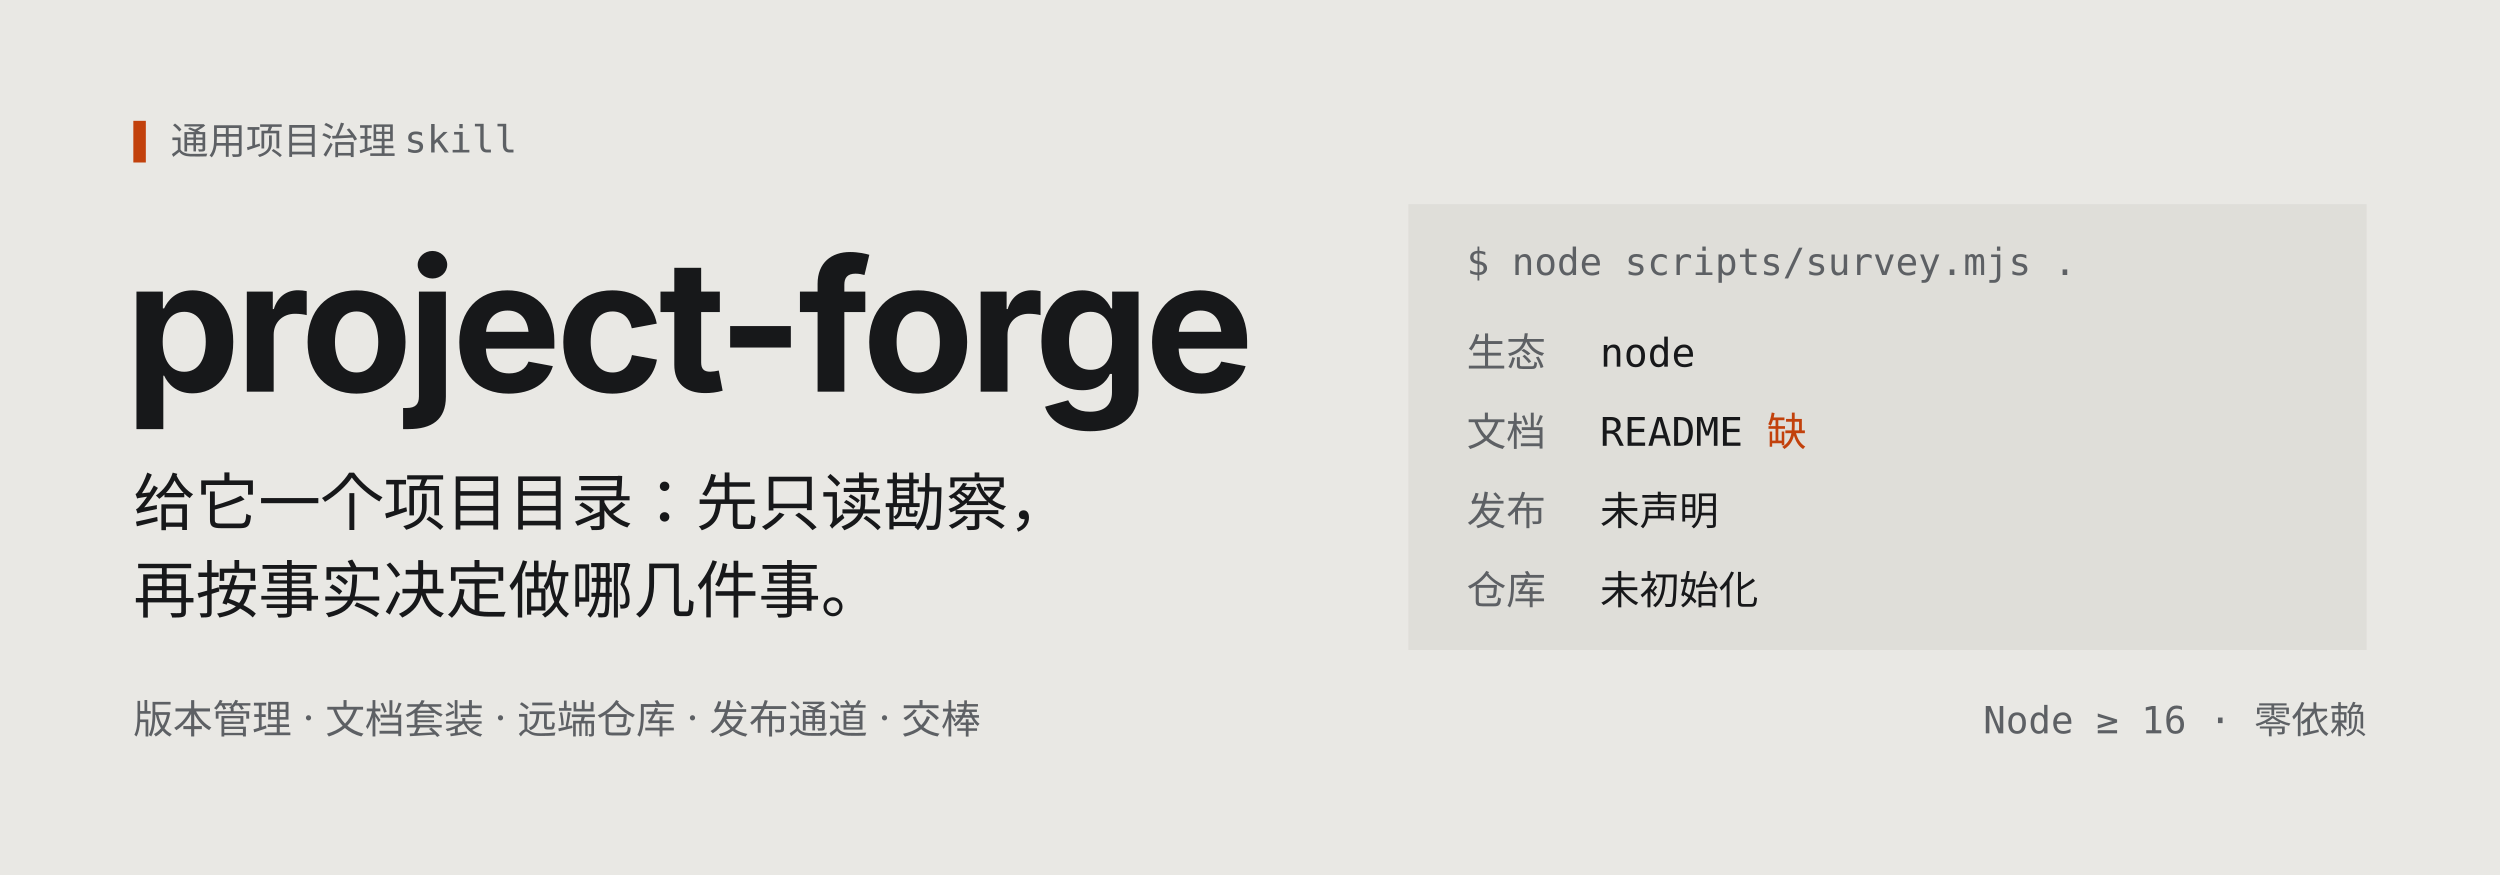
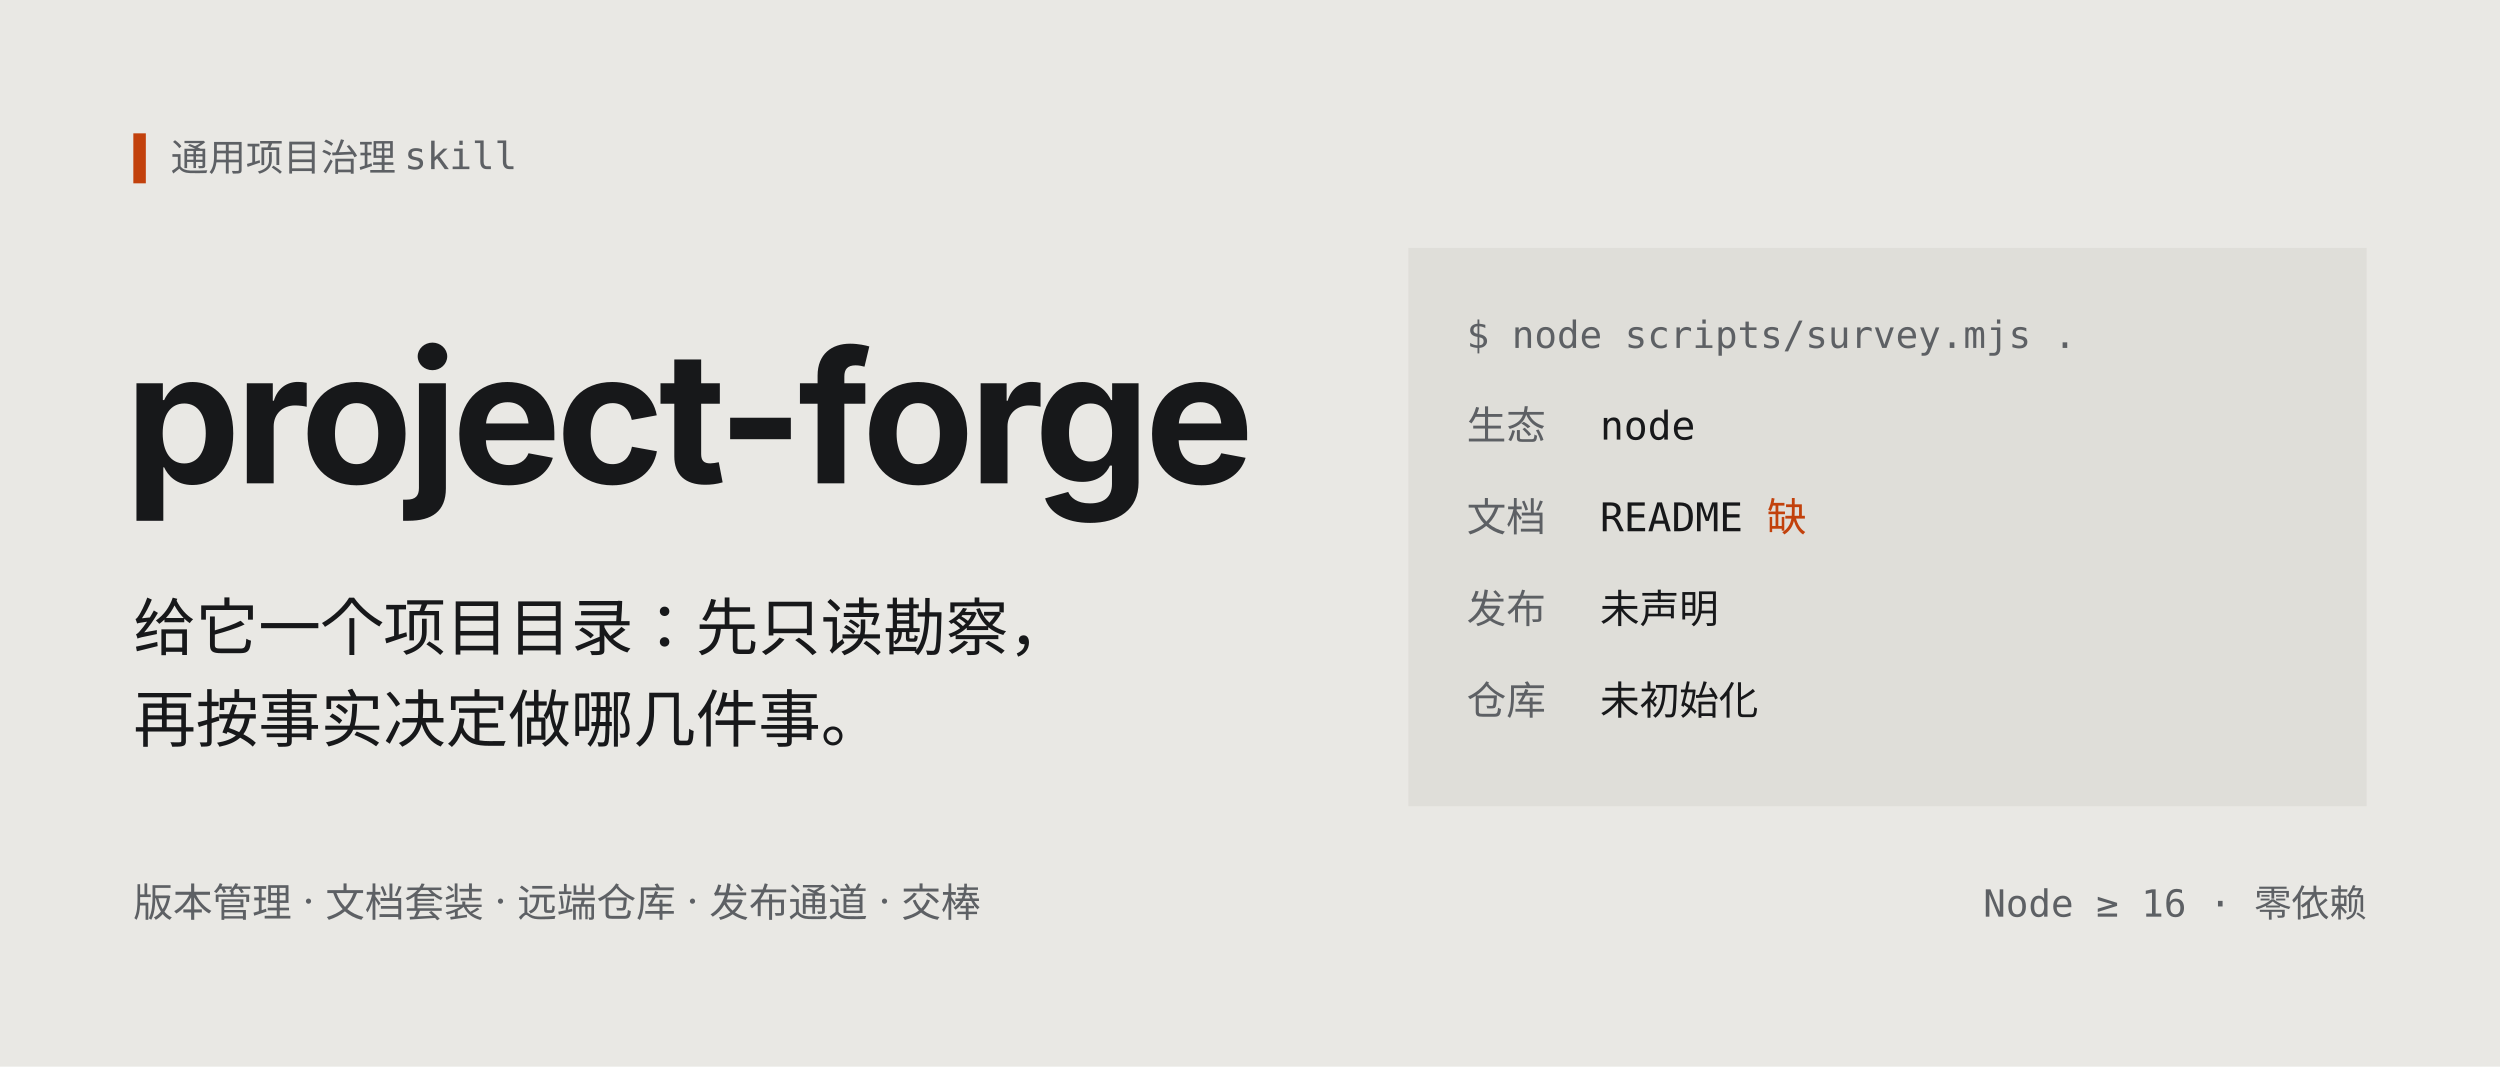
- <svg xmlns="http://www.w3.org/2000/svg" width="1200" height="420" viewBox="0 0 1200 420" role="img" aria-labelledby="pfHeroTitle pfHeroDesc">
-   <rect width="1200" height="420" fill="#E9E8E4" />
+ <svg xmlns="http://www.w3.org/2000/svg" width="1200" height="512" viewBox="0 0 1200 512" role="img" aria-labelledby="pfHeroTitle pfHeroDesc">
+   <rect width="1200" height="512" fill="#E9E8E4" />
  <g id="title-block" font-family="-apple-system, BlinkMacSystemFont, 'Segoe UI', 'PingFang SC', sans-serif">
-     <rect x="64" y="58" width="6" height="20" fill="#C2410C" />
-     <text x="82" y="74" font-family="ui-monospace, SFMono-Regular, Menlo, monospace" font-size="18" fill="#5D6064">通用项目治理 skill</text>
-     <text x="60" y="188" font-size="88" font-weight="700" letter-spacing="-2.5" fill="#17181A">project-forge</text>
-     <text x="64" y="252" font-size="30" fill="#17181A">给它一个项目目录：先只读勘察，</text>
-     <text x="64" y="294" font-size="30" fill="#17181A">再按事实决定做哪几件事。</text>
-     <text x="64" y="352" font-size="19" fill="#5D6064">版本管理 · 文档套装 · 远端仓库 · 发布通道 · 交棒</text>
-     <text x="1136" y="352" font-size="18" text-anchor="end" fill="#5D6064" font-family="ui-monospace, SFMono-Regular, Menlo, monospace">Node ≥ 16 · 零依赖</text>
+     <rect x="64" y="64" width="6" height="24" fill="#C2410C" />
+     <text x="82" y="82" font-family="ui-monospace, SFMono-Regular, Menlo, monospace" font-size="18" fill="#5D6064">通用项目治理 skill</text>
+     <text x="60" y="232" font-size="88" font-weight="700" letter-spacing="-2.5" fill="#17181A">project-forge</text>
+     <text x="64" y="312" font-size="30" fill="#17181A">给它一个项目目录：先只读勘察，</text>
+     <text x="64" y="356" font-size="30" fill="#17181A">再按事实决定做哪几件事。</text>
+     <text x="64" y="440" font-size="19" fill="#5D6064">版本管理 · 文档套装 · 远端仓库 · 发布通道 · 交棒</text>
+     <text x="1136" y="440" font-size="18" text-anchor="end" fill="#5D6064" font-family="ui-monospace, SFMono-Regular, Menlo, monospace">Node ≥ 16 · 零依赖</text>
  </g>
  <g id="survey-proof">
-     <rect x="676" y="98" width="460" height="214" fill="#DFDED9" />
-     <text x="704" y="132" font-family="ui-monospace, SFMono-Regular, Menlo, monospace" font-size="18" fill="#5D6064">$ node scripts/survey.mjs .</text>
+     <rect x="676" y="119" width="460" height="268" fill="#DFDED9" />
+     <text x="704" y="167" font-family="ui-monospace, SFMono-Regular, Menlo, monospace" font-size="18" fill="#5D6064">$ node scripts/survey.mjs .</text>
    <g font-family="ui-monospace, SFMono-Regular, Menlo, monospace" font-size="19">
-       <text x="704" y="176" fill="#5D6064">生态</text>
-       <text x="768" y="176" fill="#17181A">node</text>
-       <text x="704" y="214" fill="#5D6064">文档</text>
-       <text x="768" y="214" fill="#17181A">README <tspan fill="#C2410C">缺</tspan>
+       <text x="704" y="211" fill="#5D6064">生态</text>
+       <text x="768" y="211" fill="#17181A">node</text>
+       <text x="704" y="255" fill="#5D6064">文档</text>
+       <text x="768" y="255" fill="#17181A">README <tspan fill="#C2410C">缺</tspan>
      </text>
-       <text x="704" y="252" fill="#5D6064">发布</text>
-       <text x="768" y="252" fill="#17181A">未声明</text>
-       <text x="704" y="290" fill="#5D6064">仓库</text>
-       <text x="768" y="290" fill="#17181A">未初始化</text>
+       <text x="704" y="299" fill="#5D6064">发布</text>
+       <text x="768" y="299" fill="#17181A">未声明</text>
+       <text x="704" y="343" fill="#5D6064">仓库</text>
+       <text x="768" y="343" fill="#17181A">未初始化</text>
    </g>
  </g>
</svg>
